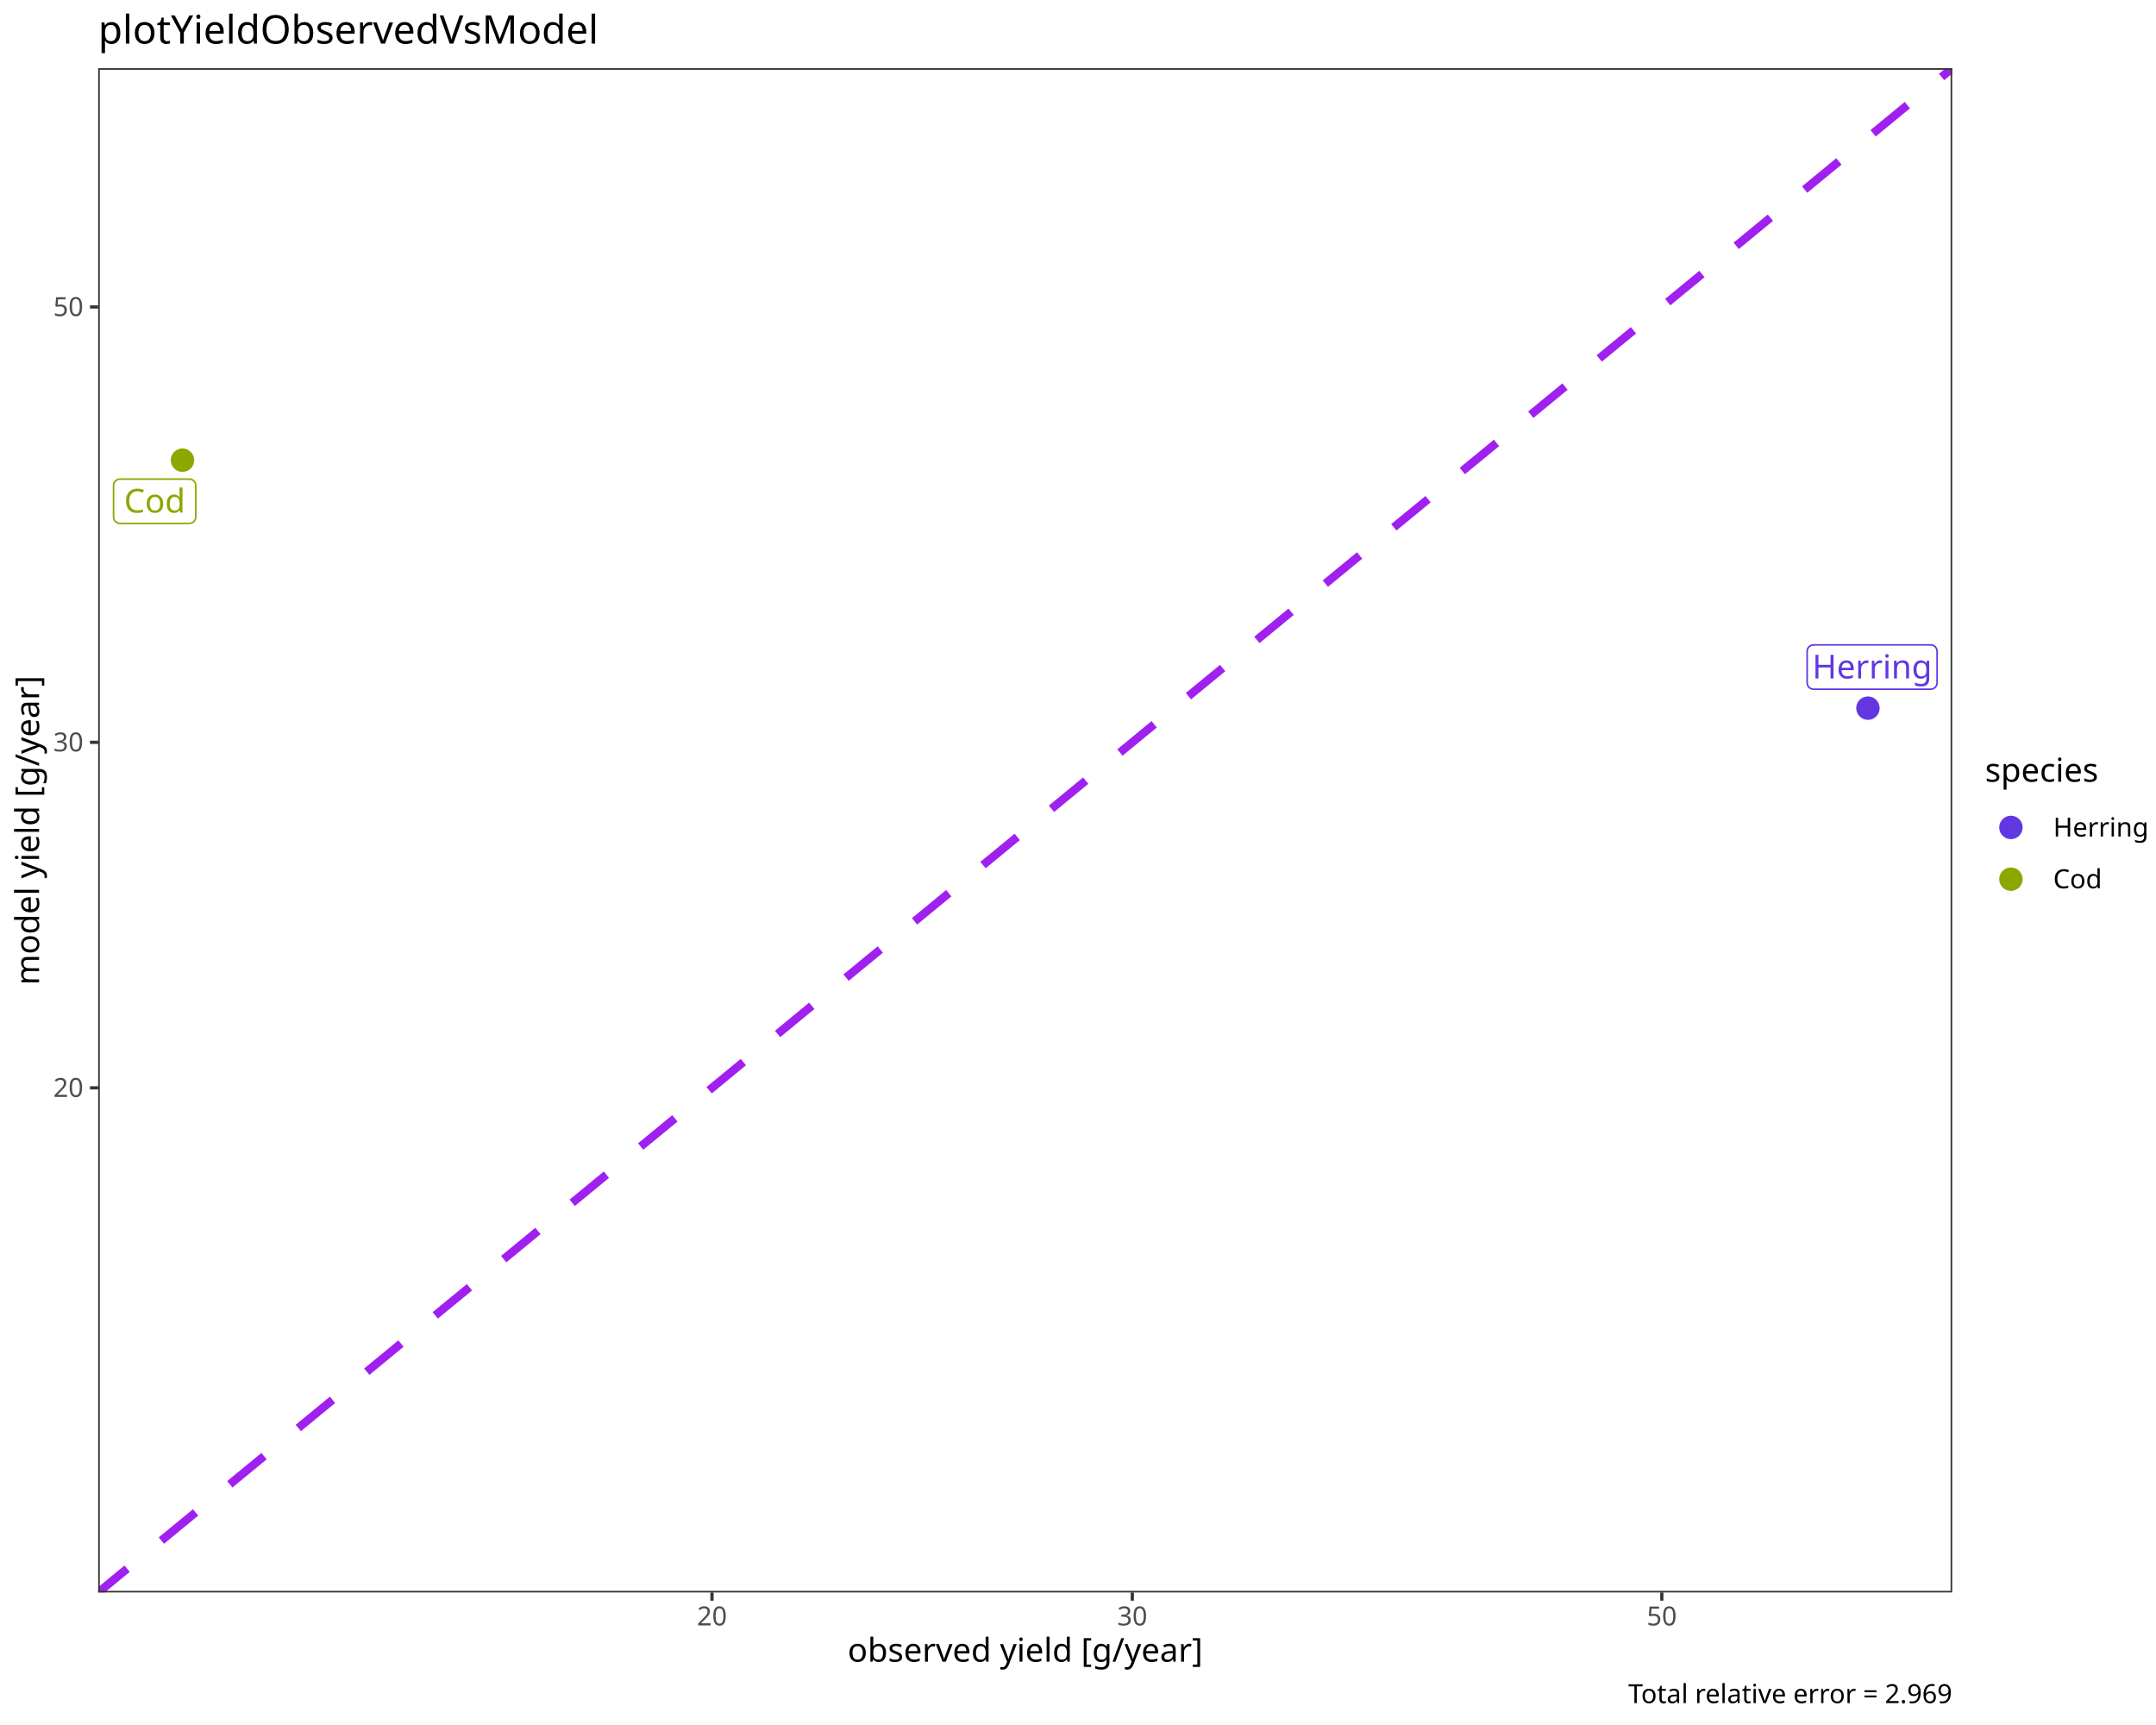
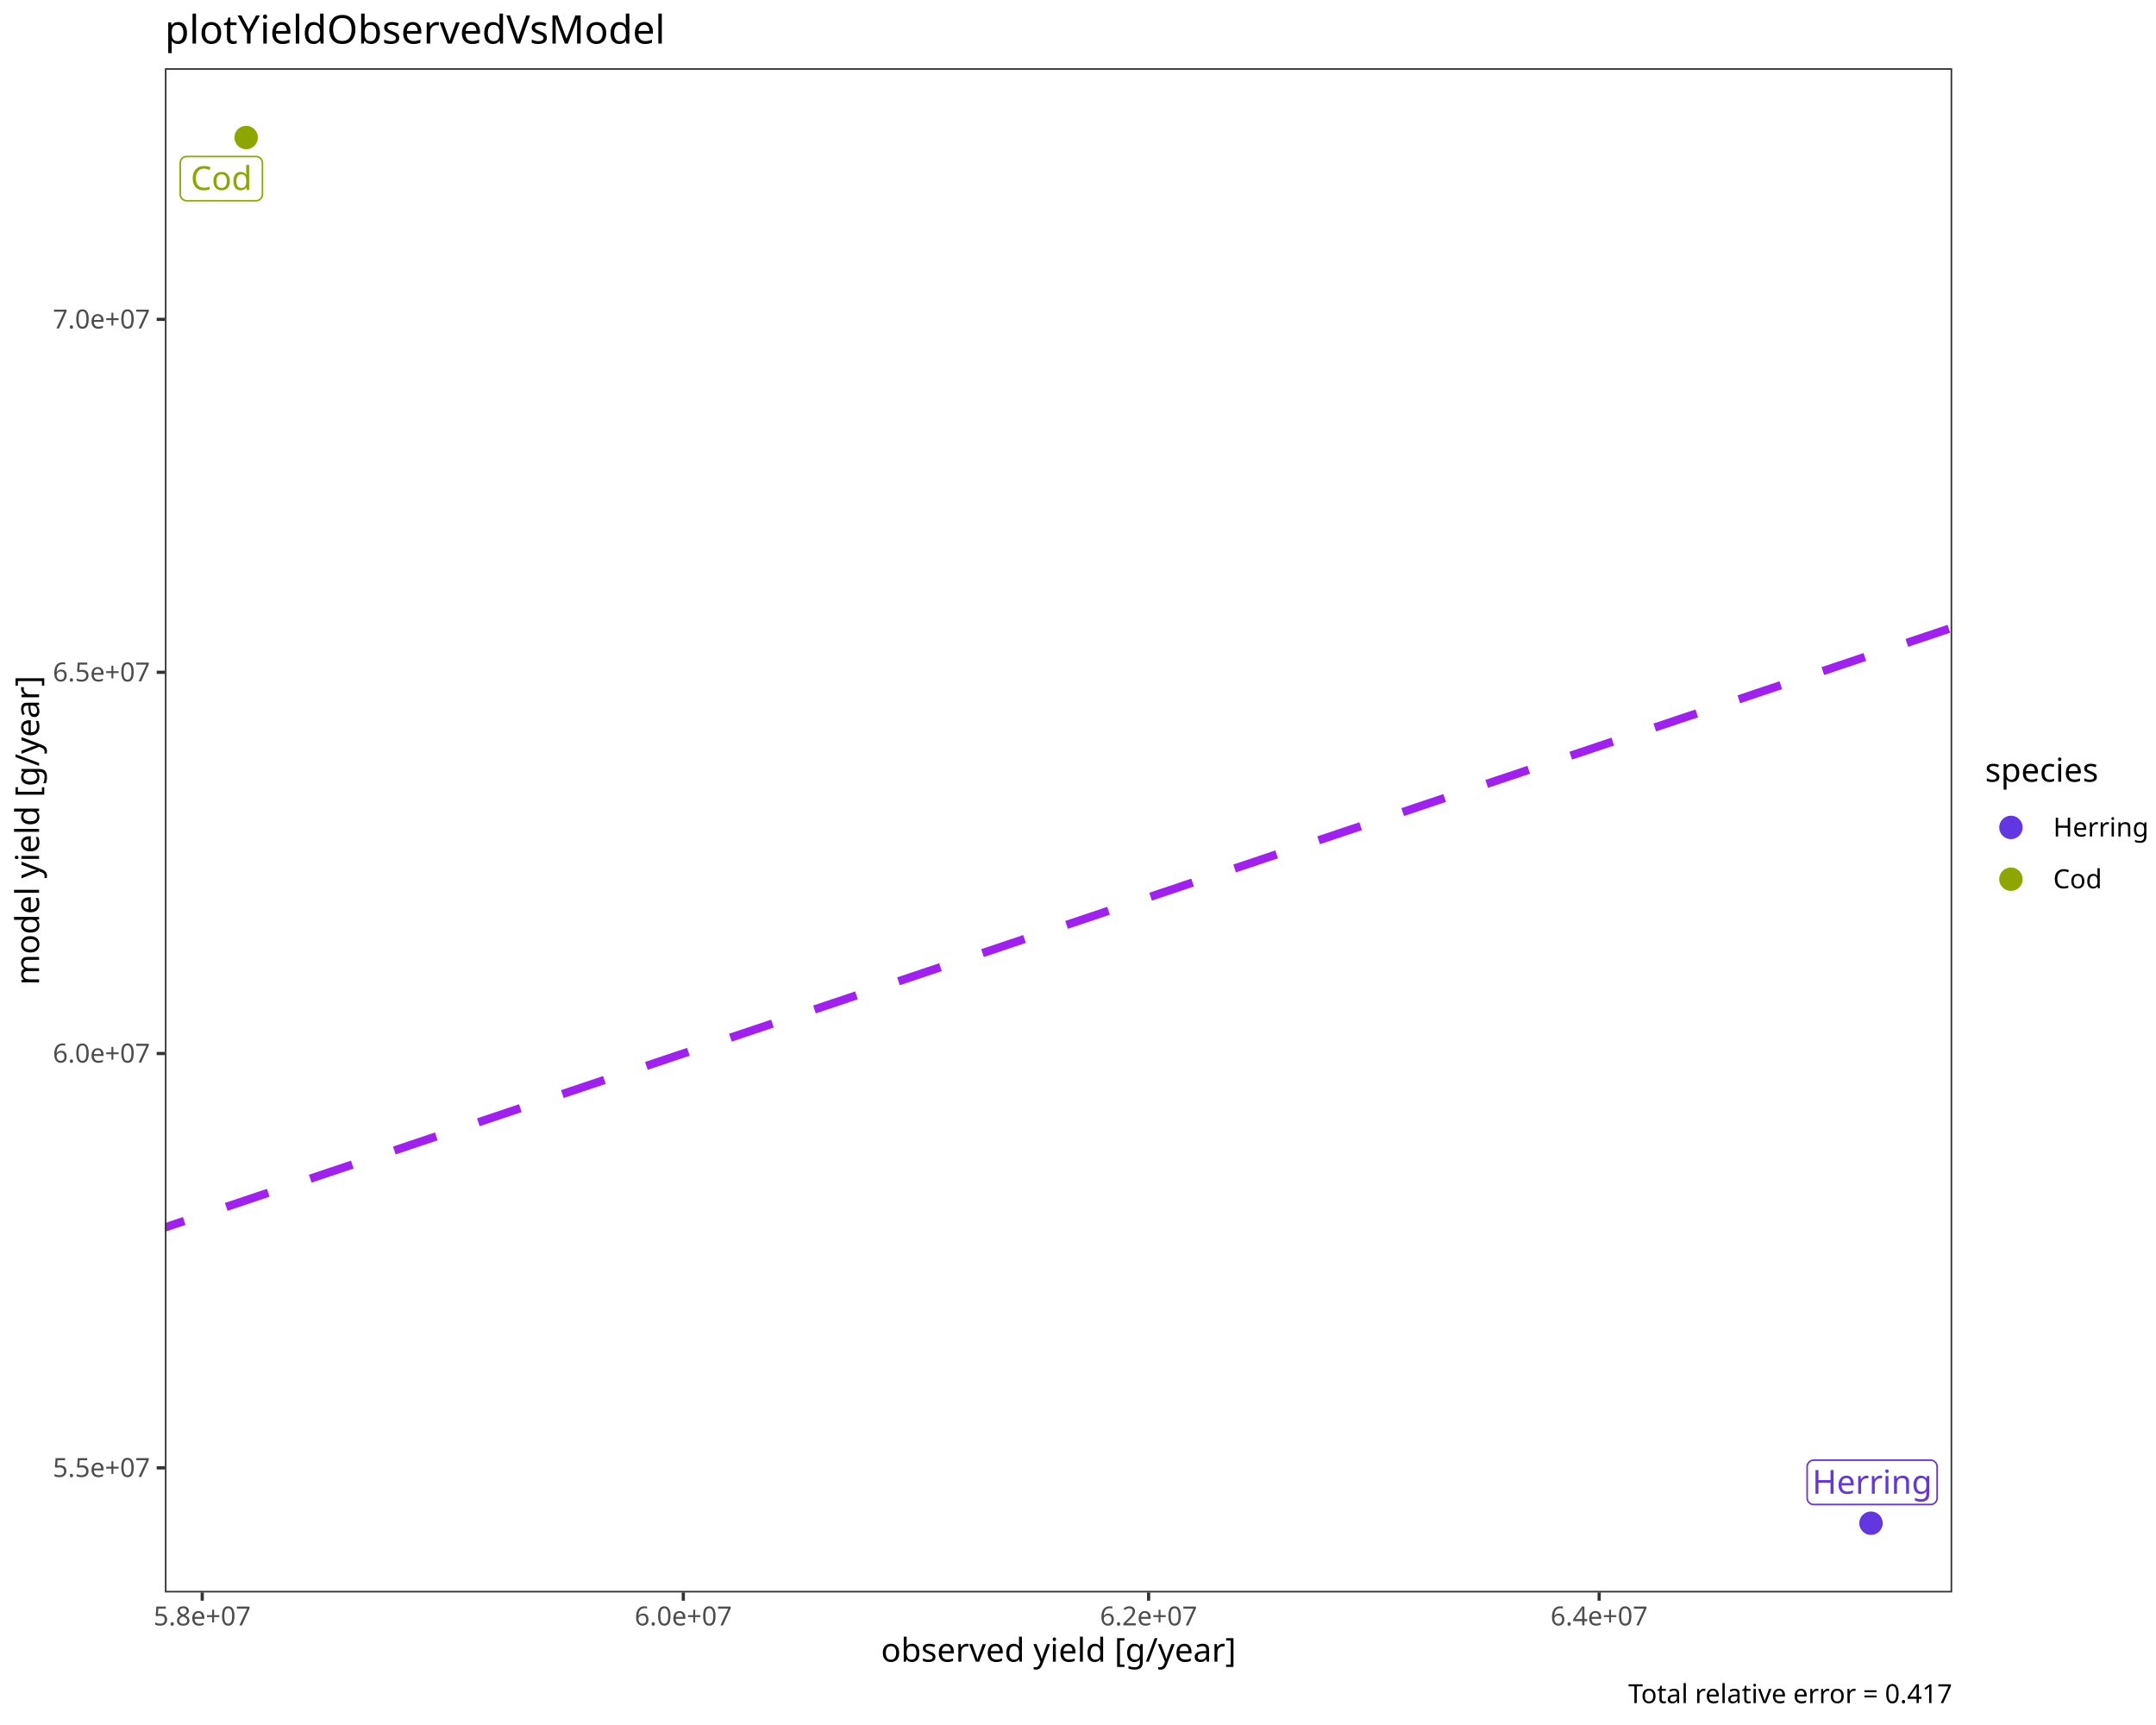
<svg xmlns="http://www.w3.org/2000/svg" class="svglite" data-engine-version="2.0" width="720.00pt" height="576.00pt" viewBox="0 0 720.00 576.00">
  <defs>
    <style type="text/css">
    .svglite line, .svglite polyline, .svglite polygon, .svglite path, .svglite rect, .svglite circle {
      fill: none;
      stroke: #000000;
      stroke-linecap: round;
      stroke-linejoin: round;
      stroke-miterlimit: 10.00;
    }
  </style>
  </defs>
  <rect width="100%" height="100%" style="stroke: none; fill: #FFFFFF;" />
  <defs>
    <clipPath id="cpMC4wMHw3MjAuMDB8MC4wMHw1NzYuMDA=">
      <rect x="0.00" y="0.00" width="720.00" height="576.00" />
    </clipPath>
  </defs>
  <g clip-path="url(#cpMC4wMHw3MjAuMDB8MC4wMHw1NzYuMDA=)">
    <rect x="0.00" y="0.00" width="720.00" height="576.00" style="stroke-width: 1.07; stroke: #FFFFFF; fill: #FFFFFF;" />
  </g>
  <defs>
-     <clipPath id="cpMzIuNzl8NjUxLjk1fDIyLjc4fDUzMS43NQ==">
-       <rect x="32.79" y="22.78" width="619.15" height="508.97" />
+     <clipPath id="cpNTUuMDZ8NjUxLjk1fDIyLjc4fDUzMS43NQ==">
+       <rect x="55.06" y="22.78" width="596.88" height="508.97" />
    </clipPath>
  </defs>
-   <g clip-path="url(#cpMzIuNzl8NjUxLjk1fDIyLjc4fDUzMS43NQ==)">
-     <rect x="32.79" y="22.78" width="619.15" height="508.97" style="stroke-width: 1.07; stroke: none; fill: #FFFFFF;" />
-     <line x1="-586.36" y1="1040.72" x2="1271.10" y2="-486.18" style="stroke-width: 2.77; stroke: #A020F0; stroke-dasharray: 14.80,14.80; stroke-linecap: butt;" />
-     <circle cx="623.80" cy="236.46" r="3.56" style="stroke-width: 0.71; stroke: #6237E2; fill: #6237E2;" />
-     <circle cx="60.94" cy="153.66" r="3.56" style="stroke-width: 0.71; stroke: #8DA600; fill: #8DA600;" />
-     <polygon points="605.66,230.14 644.74,230.14 644.65,230.13 645.00,230.12 645.34,230.05 645.67,229.93 645.97,229.75 646.24,229.53 646.47,229.27 646.65,228.98 646.79,228.66 646.87,228.32 646.90,227.98 646.90,227.98 646.90,217.50 646.90,217.50 646.87,217.15 646.79,216.82 646.65,216.50 646.47,216.20 646.24,215.94 645.97,215.72 645.67,215.55 645.34,215.42 645.00,215.35 644.74,215.34 605.66,215.34 605.92,215.35 605.57,215.34 605.23,215.38 604.89,215.48 604.58,215.63 604.29,215.83 604.04,216.07 603.83,216.34 603.67,216.65 603.56,216.98 603.51,217.33 603.50,217.50 603.50,227.98 603.51,227.80 603.51,228.15 603.56,228.49 603.67,228.82 603.83,229.13 604.04,229.41 604.29,229.65 604.58,229.85 604.89,230.00 605.23,230.09 605.57,230.13 " style="stroke-width: 0.53; stroke: #6237E2; fill: #FFFFFF;" />
-     <text x="625.20" y="226.54" text-anchor="middle" style="font-size: 11.04px; fill: #6237E2; font-family: sans;" textLength="36.20px" lengthAdjust="spacingAndGlyphs">Herring</text>
-     <polygon points="40.08,174.77 63.22,174.77 63.13,174.76 63.48,174.75 63.82,174.68 64.15,174.56 64.45,174.38 64.72,174.16 64.95,173.90 65.13,173.61 65.27,173.29 65.35,172.95 65.38,172.61 65.38,172.61 65.38,162.13 65.38,162.13 65.35,161.78 65.27,161.44 65.13,161.12 64.95,160.83 64.72,160.57 64.45,160.35 64.15,160.18 63.82,160.05 63.48,159.98 63.22,159.97 40.08,159.97 40.34,159.98 40.00,159.97 39.65,160.01 39.32,160.11 39.00,160.26 38.72,160.45 38.47,160.70 38.26,160.97 38.10,161.28 37.99,161.61 37.93,161.95 37.92,162.13 37.92,172.61 37.93,172.43 37.93,172.78 37.99,173.12 38.10,173.45 38.26,173.76 38.47,174.04 38.72,174.28 39.00,174.48 39.32,174.63 39.65,174.72 40.00,174.76 " style="stroke-width: 0.53; stroke: #8DA600; fill: #FFFFFF;" />
-     <text x="51.65" y="171.17" text-anchor="middle" style="font-size: 11.04px; fill: #8DA600; font-family: sans;" textLength="20.26px" lengthAdjust="spacingAndGlyphs">Cod</text>
-     <rect x="32.79" y="22.78" width="619.15" height="508.97" style="stroke-width: 1.07; stroke: #333333;" />
+   <g clip-path="url(#cpNTUuMDZ8NjUxLjk1fDIyLjc4fDUzMS43NQ==)">
+     <rect x="55.06" y="22.78" width="596.88" height="508.97" style="stroke-width: 1.07; stroke: none; fill: #FFFFFF;" />
+     <line x1="-541.82" y1="610.15" x2="1248.83" y2="9.30" style="stroke-width: 2.77; stroke: #A020F0; stroke-dasharray: 14.80,14.80; stroke-linecap: butt;" />
+     <circle cx="624.82" cy="508.62" r="3.56" style="stroke-width: 0.71; stroke: #6237E2; fill: #6237E2;" />
+     <circle cx="82.20" cy="45.92" r="3.56" style="stroke-width: 0.71; stroke: #8DA600; fill: #8DA600;" />
+     <polygon points="605.66,502.37 644.74,502.37 644.65,502.37 645.00,502.36 645.34,502.29 645.67,502.16 645.97,501.99 646.24,501.77 646.47,501.51 646.65,501.21 646.79,500.89 646.87,500.56 646.90,500.21 646.90,500.21 646.90,489.73 646.90,489.73 646.87,489.39 646.79,489.05 646.65,488.73 646.47,488.44 646.24,488.18 645.97,487.96 645.67,487.78 645.34,487.66 645.00,487.59 644.74,487.57 605.66,487.57 605.92,487.59 605.58,487.58 605.23,487.62 604.90,487.71 604.58,487.86 604.30,488.06 604.05,488.30 603.84,488.58 603.67,488.89 603.56,489.22 603.51,489.56 603.50,489.73 603.50,500.21 603.51,500.04 603.51,500.38 603.56,500.73 603.67,501.06 603.84,501.37 604.05,501.64 604.30,501.88 604.58,502.08 604.90,502.23 605.23,502.33 605.58,502.37 " style="stroke-width: 0.53; stroke: #6237E2; fill: #FFFFFF;" />
+     <text x="625.20" y="498.77" text-anchor="middle" style="font-size: 11.04px; fill: #6237E2; font-family: sans;" textLength="36.20px" lengthAdjust="spacingAndGlyphs">Herring</text>
+     <polygon points="62.35,67.04 85.48,67.04 85.39,67.04 85.74,67.03 86.08,66.96 86.41,66.83 86.71,66.66 86.98,66.44 87.21,66.18 87.39,65.89 87.53,65.57 87.61,65.23 87.64,64.88 87.64,64.88 87.64,54.41 87.64,54.41 87.61,54.06 87.53,53.72 87.39,53.40 87.21,53.11 86.98,52.85 86.71,52.63 86.41,52.45 86.08,52.33 85.74,52.26 85.48,52.25 62.35,52.25 62.61,52.26 62.26,52.25 61.91,52.29 61.58,52.39 61.27,52.53 60.98,52.73 60.73,52.97 60.52,53.25 60.36,53.56 60.25,53.89 60.19,54.23 60.19,54.41 60.19,64.88 60.19,64.71 60.19,65.06 60.25,65.40 60.36,65.73 60.52,66.04 60.73,66.31 60.98,66.56 61.27,66.75 61.58,66.90 61.91,67.00 62.26,67.04 " style="stroke-width: 0.53; stroke: #8DA600; fill: #FFFFFF;" />
+     <text x="73.91" y="63.44" text-anchor="middle" style="font-size: 11.04px; fill: #8DA600; font-family: sans;" textLength="20.26px" lengthAdjust="spacingAndGlyphs">Cod</text>
+     <rect x="55.06" y="22.78" width="596.88" height="508.97" style="stroke-width: 1.07; stroke: #333333;" />
  </g>
  <g clip-path="url(#cpMC4wMHw3MjAuMDB8MC4wMHw1NzYuMDA=)">
-     <text x="27.86" y="366.28" text-anchor="end" style="font-size: 8.80px; fill: #4D4D4D; font-family: sans;" textLength="9.79px" lengthAdjust="spacingAndGlyphs">20</text>
-     <text x="27.86" y="250.90" text-anchor="end" style="font-size: 8.80px; fill: #4D4D4D; font-family: sans;" textLength="9.79px" lengthAdjust="spacingAndGlyphs">30</text>
-     <text x="27.86" y="105.53" text-anchor="end" style="font-size: 8.80px; fill: #4D4D4D; font-family: sans;" textLength="9.79px" lengthAdjust="spacingAndGlyphs">50</text>
-     <polyline points="30.05,363.25 32.79,363.25 " style="stroke-width: 1.07; stroke: #333333; stroke-linecap: butt;" />
-     <polyline points="30.05,247.87 32.79,247.87 " style="stroke-width: 1.07; stroke: #333333; stroke-linecap: butt;" />
-     <polyline points="30.05,102.50 32.79,102.50 " style="stroke-width: 1.07; stroke: #333333; stroke-linecap: butt;" />
-     <polyline points="237.77,534.49 237.77,531.75 " style="stroke-width: 1.07; stroke: #333333; stroke-linecap: butt;" />
-     <polyline points="378.13,534.49 378.13,531.75 " style="stroke-width: 1.07; stroke: #333333; stroke-linecap: butt;" />
-     <polyline points="554.97,534.49 554.97,531.75 " style="stroke-width: 1.07; stroke: #333333; stroke-linecap: butt;" />
-     <text x="237.77" y="542.74" text-anchor="middle" style="font-size: 8.80px; fill: #4D4D4D; font-family: sans;" textLength="9.79px" lengthAdjust="spacingAndGlyphs">20</text>
-     <text x="378.13" y="542.74" text-anchor="middle" style="font-size: 8.80px; fill: #4D4D4D; font-family: sans;" textLength="9.79px" lengthAdjust="spacingAndGlyphs">30</text>
-     <text x="554.97" y="542.74" text-anchor="middle" style="font-size: 8.80px; fill: #4D4D4D; font-family: sans;" textLength="9.79px" lengthAdjust="spacingAndGlyphs">50</text>
-     <text x="342.37" y="554.87" text-anchor="middle" style="font-size: 11.00px; font-family: sans;" textLength="110.69px" lengthAdjust="spacingAndGlyphs">observed yield [g/year]</text>
+     <text x="50.13" y="493.17" text-anchor="end" style="font-size: 8.80px; fill: #4D4D4D; font-family: sans;" textLength="32.06px" lengthAdjust="spacingAndGlyphs">5.5e+07</text>
+     <text x="50.13" y="354.80" text-anchor="end" style="font-size: 8.80px; fill: #4D4D4D; font-family: sans;" textLength="32.06px" lengthAdjust="spacingAndGlyphs">6.0e+07</text>
+     <text x="50.13" y="227.52" text-anchor="end" style="font-size: 8.80px; fill: #4D4D4D; font-family: sans;" textLength="32.06px" lengthAdjust="spacingAndGlyphs">6.5e+07</text>
+     <text x="50.13" y="109.67" text-anchor="end" style="font-size: 8.80px; fill: #4D4D4D; font-family: sans;" textLength="32.06px" lengthAdjust="spacingAndGlyphs">7.0e+07</text>
+     <polyline points="52.32,490.14 55.06,490.14 " style="stroke-width: 1.07; stroke: #333333; stroke-linecap: butt;" />
+     <polyline points="52.32,351.78 55.06,351.78 " style="stroke-width: 1.07; stroke: #333333; stroke-linecap: butt;" />
+     <polyline points="52.32,224.49 55.06,224.49 " style="stroke-width: 1.07; stroke: #333333; stroke-linecap: butt;" />
+     <polyline points="52.32,106.64 55.06,106.64 " style="stroke-width: 1.07; stroke: #333333; stroke-linecap: butt;" />
+     <polyline points="67.53,534.49 67.53,531.75 " style="stroke-width: 1.07; stroke: #333333; stroke-linecap: butt;" />
+     <polyline points="228.19,534.49 228.19,531.75 " style="stroke-width: 1.07; stroke: #333333; stroke-linecap: butt;" />
+     <polyline points="383.58,534.49 383.58,531.75 " style="stroke-width: 1.07; stroke: #333333; stroke-linecap: butt;" />
+     <polyline points="534.04,534.49 534.04,531.75 " style="stroke-width: 1.07; stroke: #333333; stroke-linecap: butt;" />
+     <text x="67.53" y="542.74" text-anchor="middle" style="font-size: 8.80px; fill: #4D4D4D; font-family: sans;" textLength="32.06px" lengthAdjust="spacingAndGlyphs">5.8e+07</text>
+     <text x="228.19" y="542.74" text-anchor="middle" style="font-size: 8.80px; fill: #4D4D4D; font-family: sans;" textLength="32.06px" lengthAdjust="spacingAndGlyphs">6.0e+07</text>
+     <text x="383.58" y="542.74" text-anchor="middle" style="font-size: 8.80px; fill: #4D4D4D; font-family: sans;" textLength="32.06px" lengthAdjust="spacingAndGlyphs">6.2e+07</text>
+     <text x="534.04" y="542.74" text-anchor="middle" style="font-size: 8.80px; fill: #4D4D4D; font-family: sans;" textLength="32.06px" lengthAdjust="spacingAndGlyphs">6.4e+07</text>
+     <text x="353.51" y="554.87" text-anchor="middle" style="font-size: 11.00px; font-family: sans;" textLength="110.69px" lengthAdjust="spacingAndGlyphs">observed yield [g/year]</text>
    <text transform="translate(13.05,277.27) rotate(-90)" text-anchor="middle" style="font-size: 11.00px; font-family: sans;" textLength="95.39px" lengthAdjust="spacingAndGlyphs">model yield [g/year]</text>
    <rect x="662.91" y="252.32" width="51.61" height="49.89" style="stroke-width: 1.07; stroke: none; fill: #FFFFFF;" />
    <text x="662.91" y="261.03" style="font-size: 11.00px; font-family: sans;" textLength="37.31px" lengthAdjust="spacingAndGlyphs">species</text>
    <rect x="662.91" y="267.65" width="17.28" height="17.28" style="stroke-width: 1.07; stroke: none; fill: #FFFFFF;" />
    <circle cx="671.55" cy="276.29" r="3.56" style="stroke-width: 0.71; stroke: #6237E2; fill: #6237E2;" />
    <rect x="662.91" y="284.93" width="17.28" height="17.28" style="stroke-width: 1.07; stroke: none; fill: #FFFFFF;" />
    <circle cx="671.55" cy="293.57" r="3.56" style="stroke-width: 0.71; stroke: #8DA600; fill: #8DA600;" />
    <text x="685.67" y="279.32" style="font-size: 8.80px; font-family: sans;" textLength="28.86px" lengthAdjust="spacingAndGlyphs">Herring</text>
    <text x="685.67" y="296.60" style="font-size: 8.80px; font-family: sans;" textLength="16.15px" lengthAdjust="spacingAndGlyphs">Cod</text>
-     <text x="32.79" y="14.56" style="font-size: 13.20px; font-family: sans;" textLength="159.25px" lengthAdjust="spacingAndGlyphs">plotYieldObservedVsModel</text>
-     <text x="651.95" y="568.69" text-anchor="end" style="font-size: 8.80px; font-family: sans;" textLength="103.46px" lengthAdjust="spacingAndGlyphs">Total relative error = 2.969</text>
+     <text x="55.06" y="14.56" style="font-size: 13.20px; font-family: sans;" textLength="159.25px" lengthAdjust="spacingAndGlyphs">plotYieldObservedVsModel</text>
+     <text x="651.95" y="568.69" text-anchor="end" style="font-size: 8.80px; font-family: sans;" textLength="103.46px" lengthAdjust="spacingAndGlyphs">Total relative error = 0.417</text>
  </g>
</svg>
